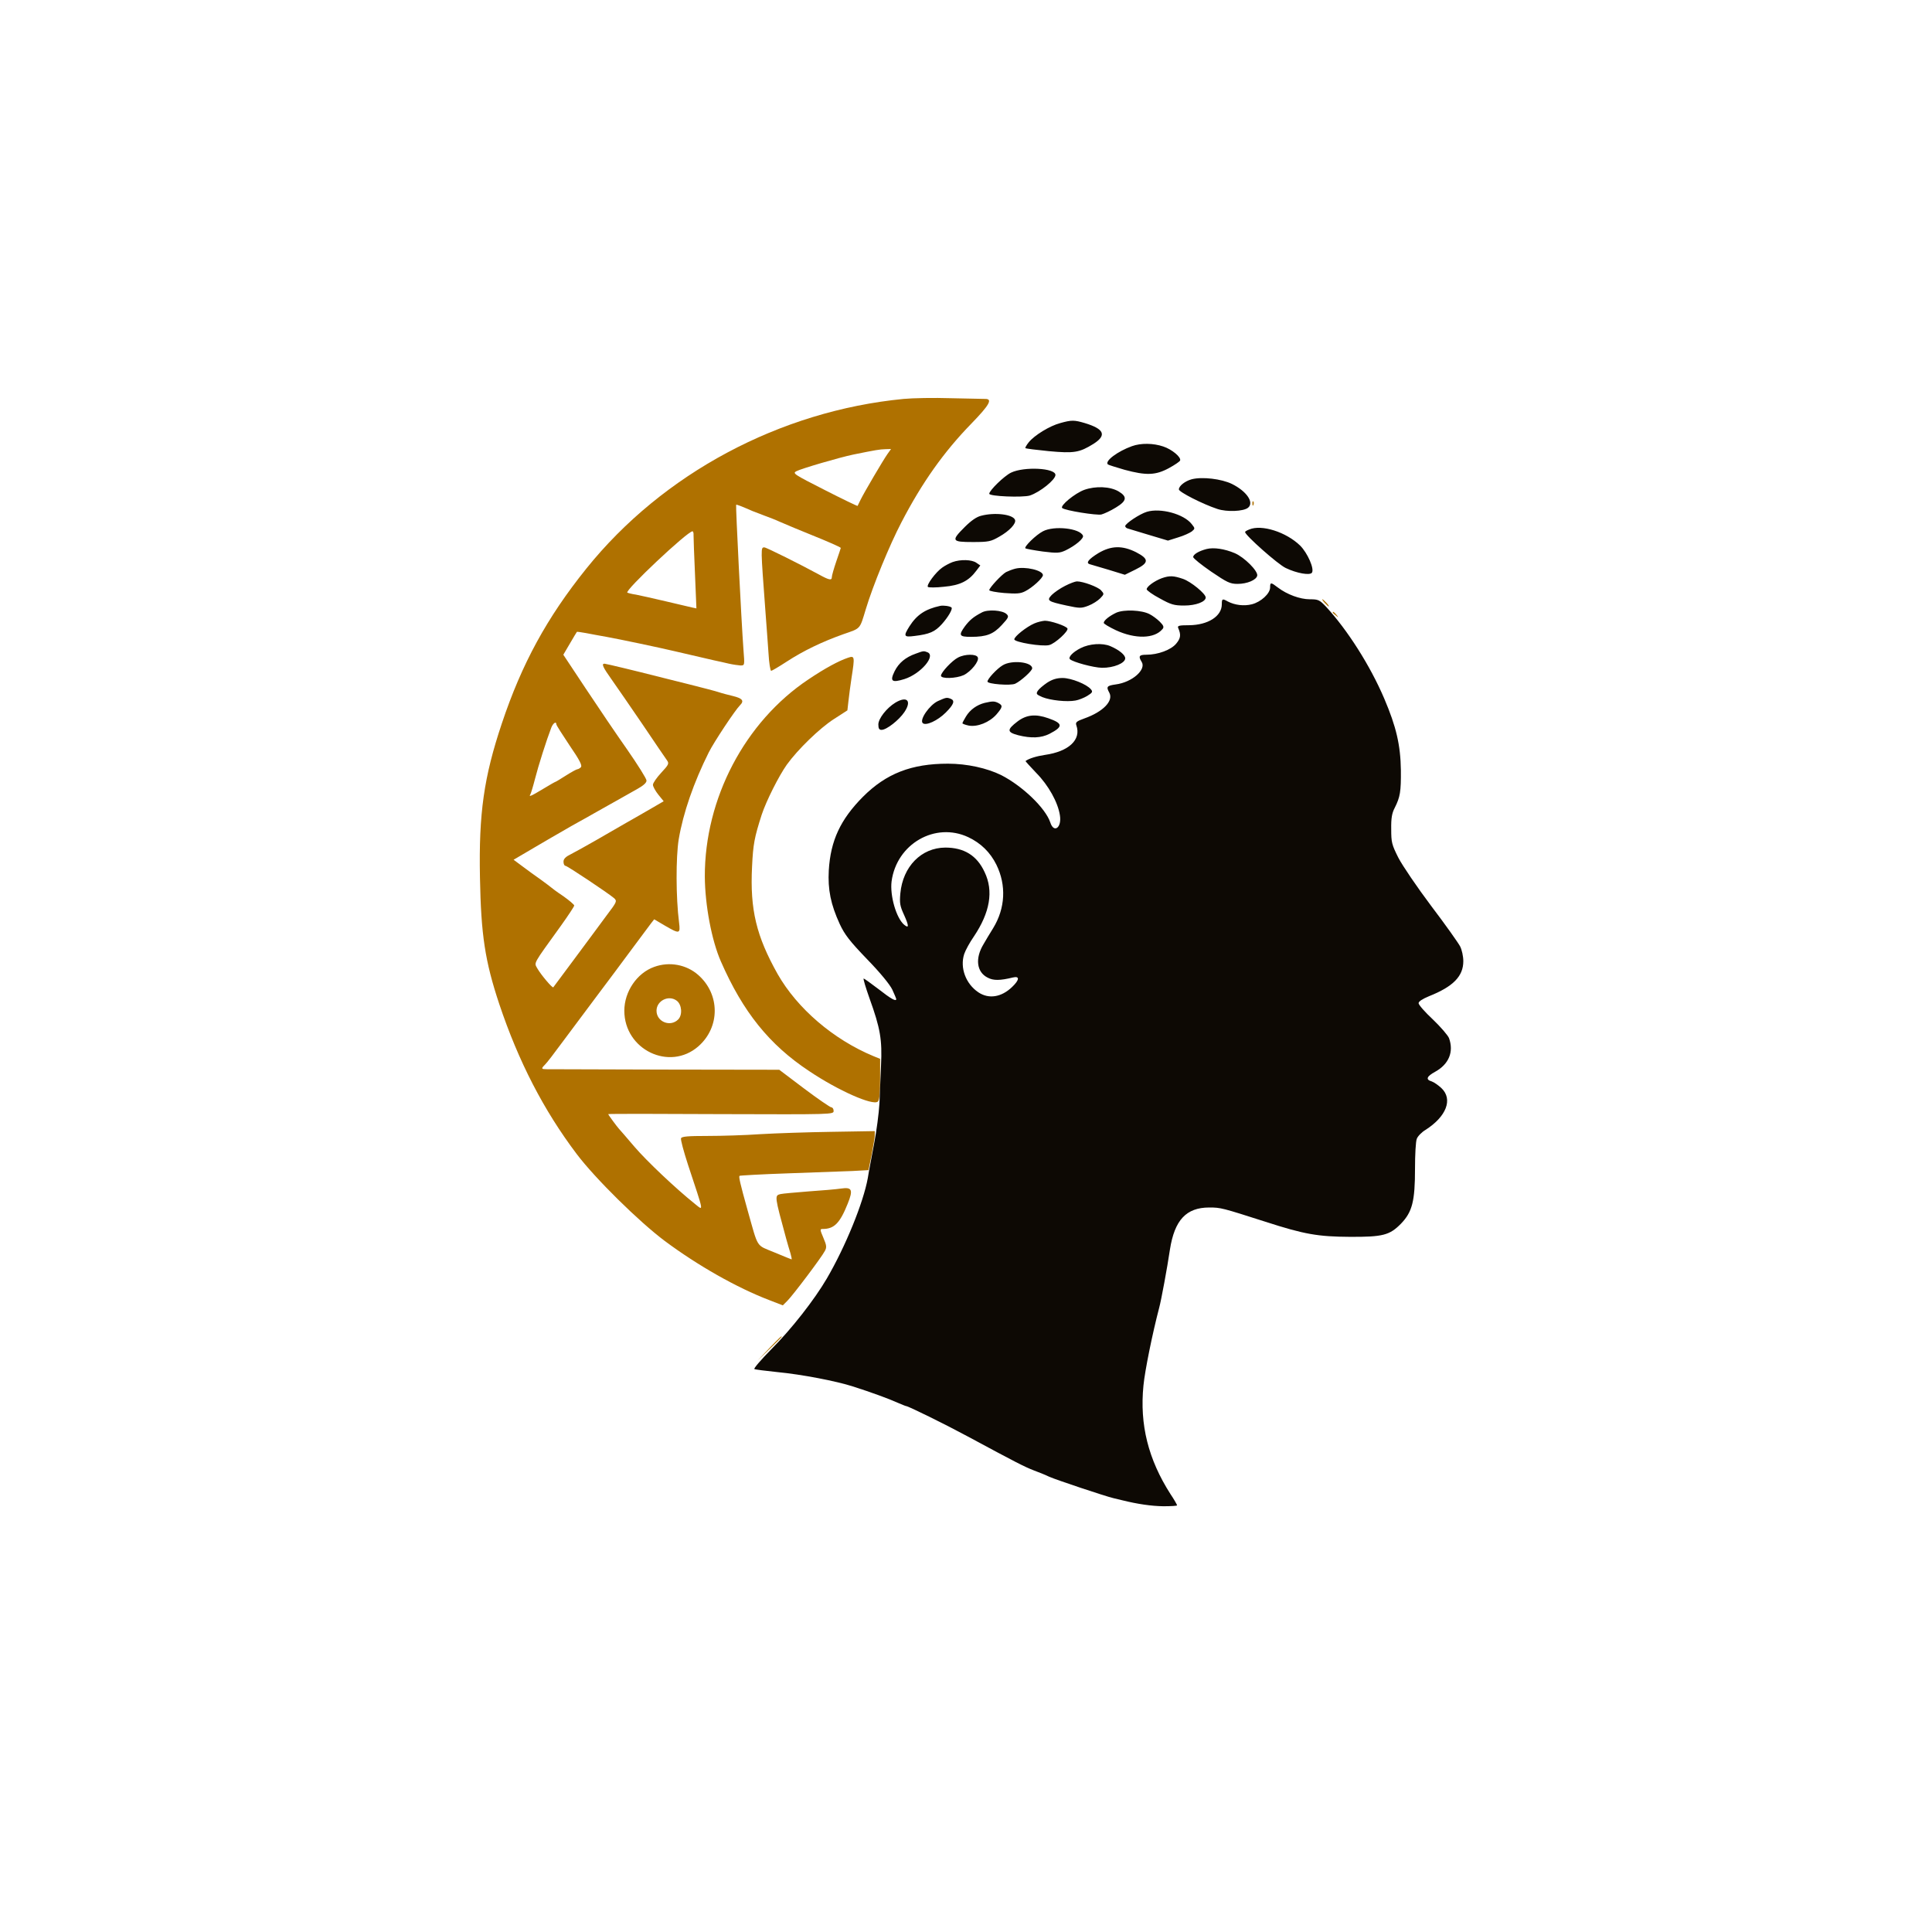
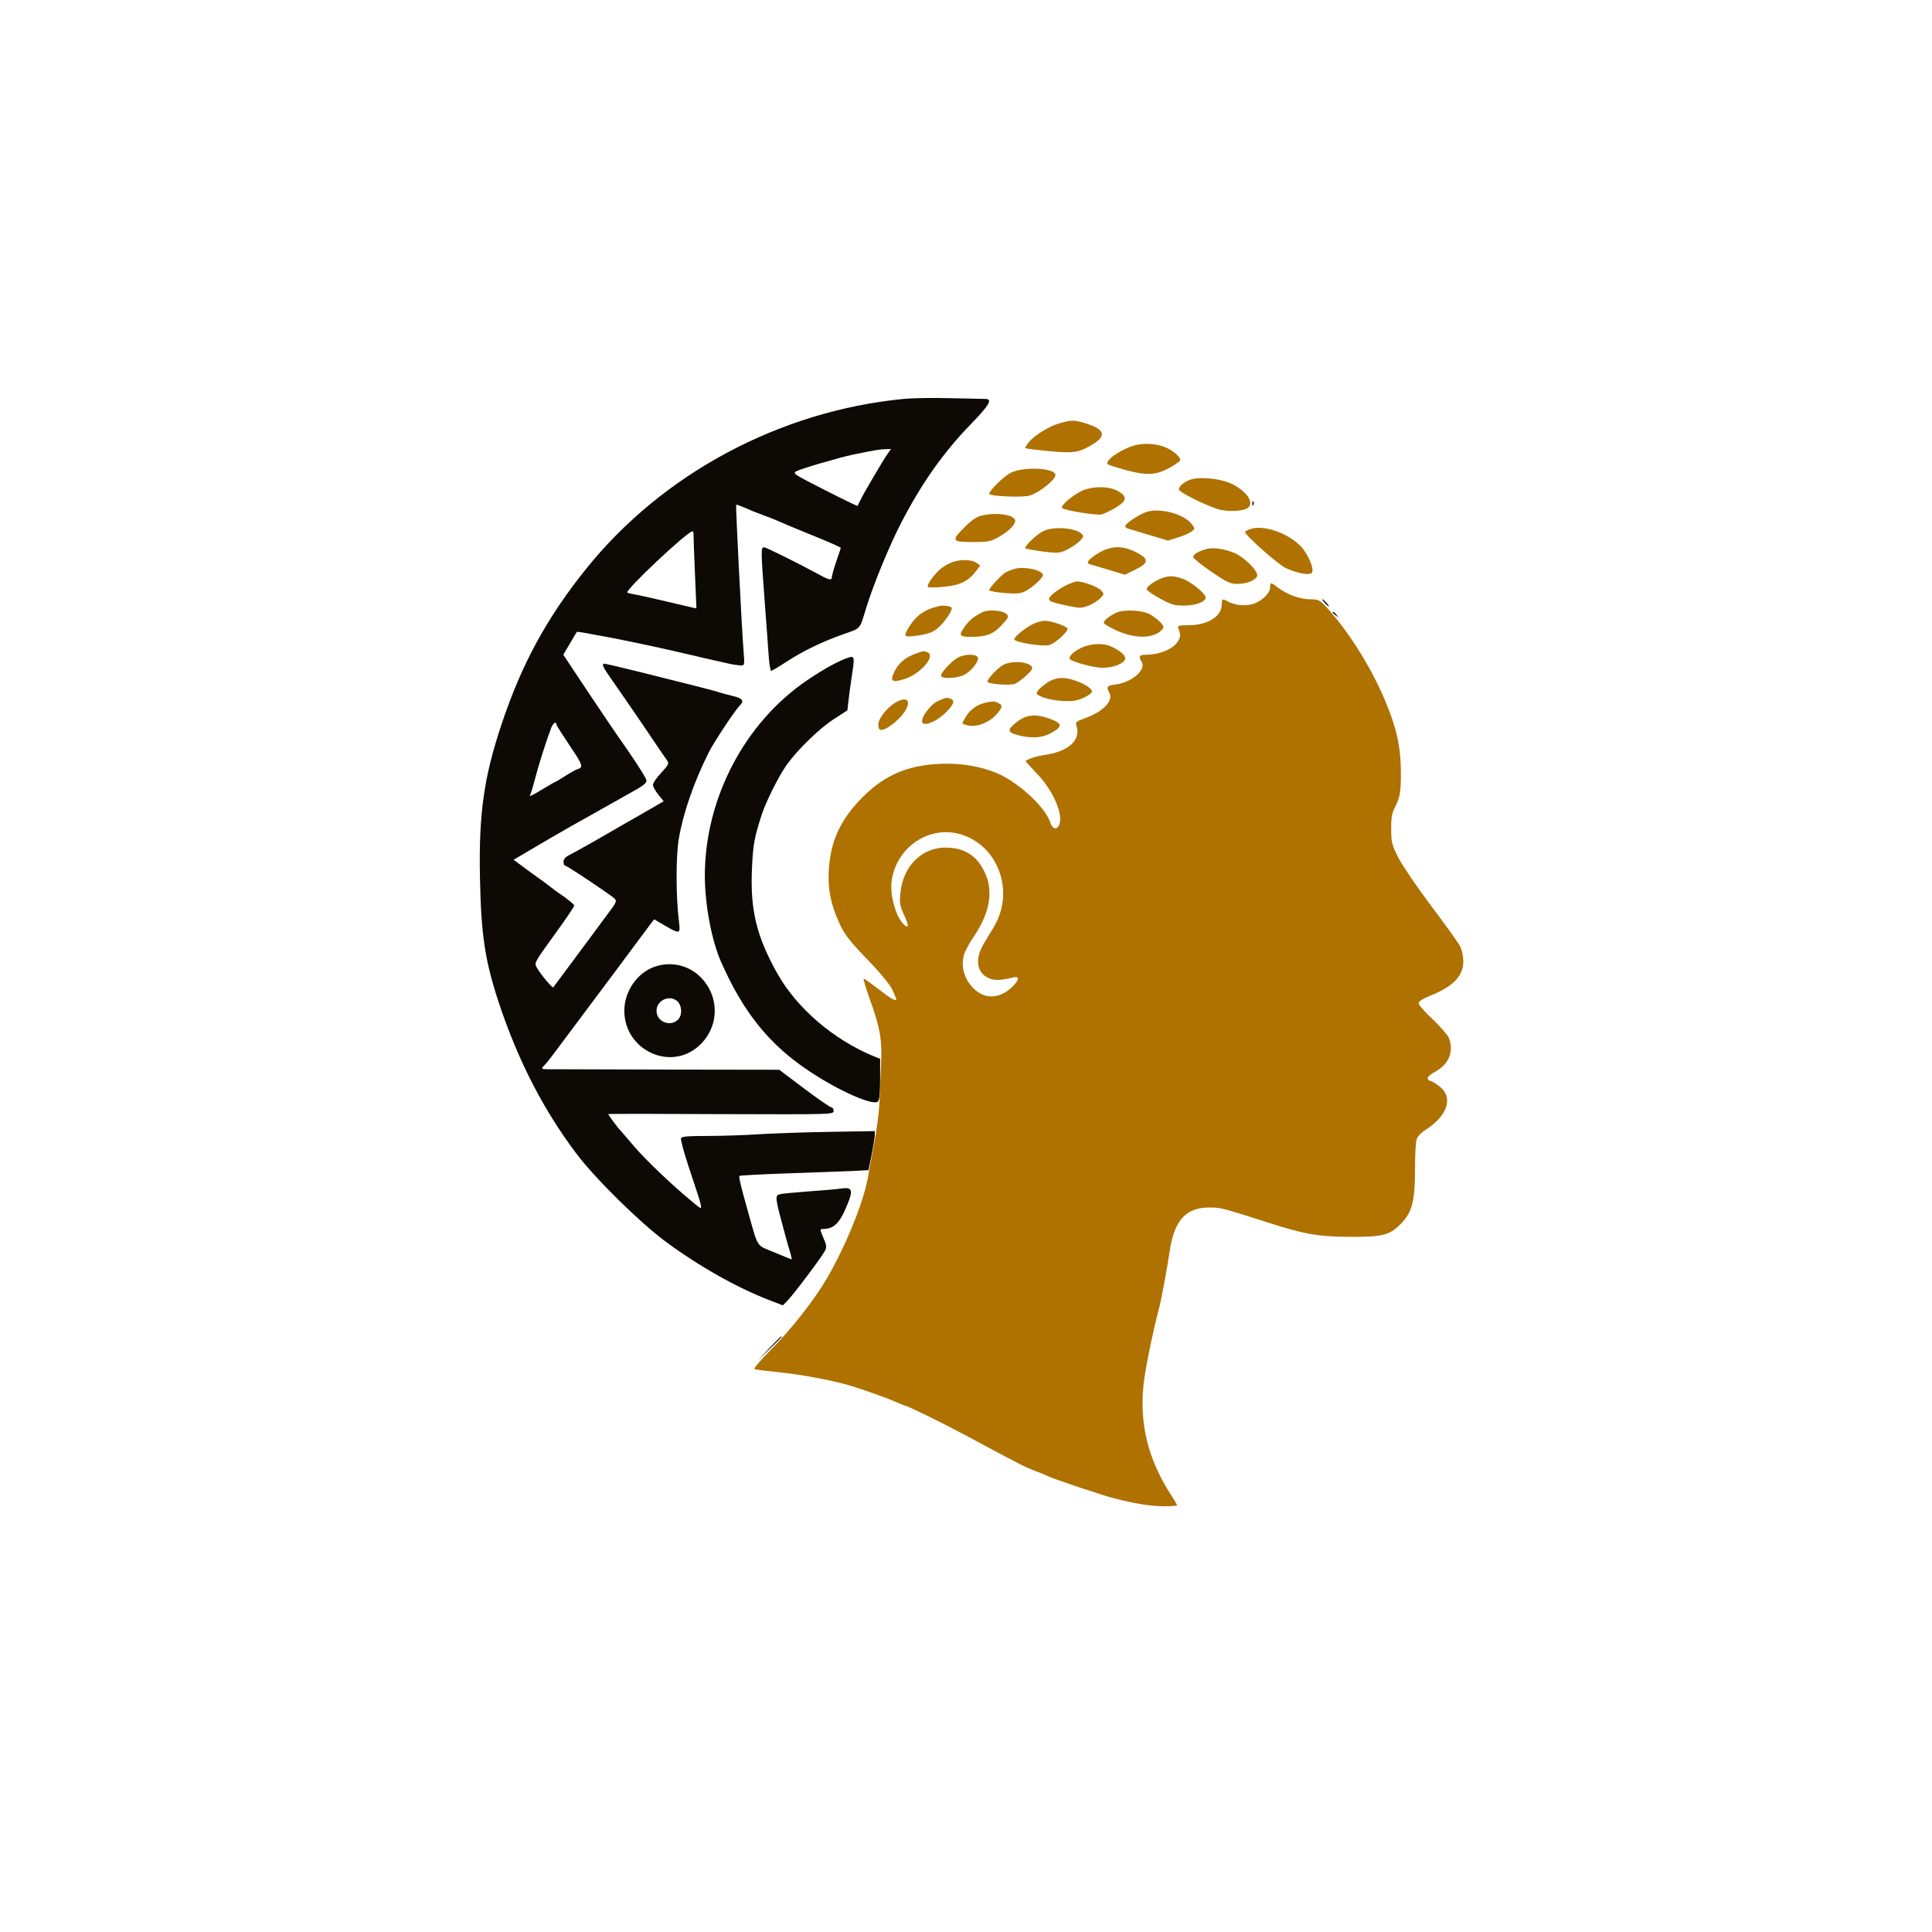
<svg xmlns="http://www.w3.org/2000/svg" class="logo" viewBox="0 0 1080 1080">
  <g transform="translate(0,1080) scale(0.1,-0.1)">
-     <path d="M5051 8570 c-691 -67 -1346 -417 -1773 -948 -221 -275 -361 -532 -473 -867 -100 -299 -129 -501 -122 -860 6 -322 28 -467 108 -708 108 -322 248 -593 432 -837 104 -138 349 -379 493 -487 184 -137 402 -261 585 -331 l75 -29 26 26 c31 31 191 243 209 278 11 20 10 31 -8 73 -20 47 -20 50 -4 50 64 0 96 32 140 142 31 77 24 93 -37 84 -26 -4 -108 -11 -182 -16 -74 -6 -145 -12 -157 -15 -34 -8 -33 -11 32 -250 8 -27 18 -65 24 -82 5 -18 8 -33 6 -33 -1 0 -44 17 -96 39 -105 44 -88 17 -150 236 -42 150 -50 187 -45 192 2 2 125 9 273 14 147 5 308 11 358 13 l90 5 17 83 c9 46 17 95 18 109 l0 26 -242 -4 c-134 -2 -312 -8 -397 -13 -85 -6 -218 -10 -296 -10 -110 0 -144 -3 -148 -13 -3 -8 15 -74 39 -148 91 -275 88 -258 40 -220 -110 88 -270 240 -338 319 -45 53 -85 99 -88 102 -8 8 -60 78 -60 82 0 2 283 2 630 0 626 -2 630 -2 630 18 0 11 -6 20 -13 20 -6 0 -75 47 -152 105 l-139 105 -636 1 c-349 1 -647 2 -662 2 -33 0 -34 3 -12 25 10 9 55 68 102 132 47 63 131 175 186 249 56 74 143 191 194 260 51 69 101 136 111 149 l18 23 61 -36 c81 -47 86 -46 78 18 -18 141 -18 365 -2 465 25 148 84 318 168 486 29 58 147 236 175 264 24 24 14 38 -39 51 -29 7 -64 16 -78 21 -14 5 -90 25 -170 45 -80 20 -161 40 -180 45 -97 25 -283 70 -291 70 -18 0 -8 -21 39 -87 27 -38 104 -150 173 -251 68 -101 130 -192 138 -203 12 -17 9 -24 -33 -69 -25 -27 -46 -57 -46 -67 0 -10 14 -35 30 -55 l30 -37 -67 -39 c-38 -22 -102 -59 -143 -82 -41 -24 -118 -68 -170 -98 -52 -30 -114 -64 -137 -76 -31 -15 -43 -27 -43 -43 0 -13 5 -23 11 -23 10 0 238 -152 272 -181 17 -16 16 -20 -41 -95 -32 -44 -112 -151 -177 -239 -65 -88 -120 -162 -122 -164 -5 -6 -69 70 -89 105 -19 35 -29 16 133 241 40 56 73 106 73 111 0 5 -28 29 -62 53 -35 23 -65 46 -68 49 -3 3 -30 23 -60 45 -30 21 -76 54 -102 74 l-47 35 114 67 c63 37 135 79 160 93 25 15 66 38 93 53 26 14 63 35 82 46 19 11 55 31 80 45 25 14 61 34 80 45 19 11 58 33 85 48 32 18 50 34 49 46 0 10 -49 88 -108 173 -60 85 -164 239 -233 343 l-124 187 37 63 c20 34 37 63 39 65 1 1 24 -2 51 -7 27 -5 78 -15 114 -21 77 -14 291 -59 380 -80 47 -11 164 -38 220 -51 25 -5 63 -14 85 -19 22 -5 51 -9 64 -10 24 0 24 0 17 88 -12 163 -44 805 -41 810 2 3 28 -7 92 -35 18 -7 51 -20 73 -28 22 -8 56 -21 75 -30 66 -28 100 -43 180 -75 92 -37 165 -69 165 -73 0 -1 -11 -35 -25 -75 -14 -41 -25 -80 -25 -88 0 -20 -15 -17 -73 15 -97 53 -293 151 -304 151 -21 0 -21 2 6 -360 6 -74 13 -179 17 -232 3 -54 10 -98 15 -98 4 0 43 23 86 51 95 62 200 112 318 154 98 34 90 25 125 140 39 130 133 359 199 485 115 222 238 395 391 552 101 104 120 138 78 138 -13 0 -99 2 -193 4 -93 3 -212 1 -264 -4z m-90 -308 c-24 -34 -130 -214 -151 -257 -8 -16 -15 -31 -16 -33 -1 -2 -84 38 -184 89 -173 88 -181 93 -158 105 29 15 241 77 318 93 128 26 147 29 178 30 l33 1 -20 -28z m-1084 -454 c0 -13 3 -110 8 -216 l8 -193 -24 5 c-13 3 -80 19 -149 35 -69 16 -143 33 -165 37 -22 3 -44 9 -48 11 -18 10 336 343 364 343 4 0 7 -10 6 -22z m-767 -1057 c0 -5 34 -58 74 -118 57 -83 72 -113 63 -122 -6 -6 -15 -11 -19 -11 -5 0 -34 -16 -64 -35 -30 -19 -56 -35 -58 -35 -2 0 -34 -18 -70 -40 -68 -41 -82 -47 -71 -30 3 5 15 44 26 87 18 71 64 216 91 286 10 25 28 37 28 18z M7001 7984 c0 -11 3 -14 6 -6 3 7 2 16 -1 19 -3 4 -6 -2 -5 -13z M7405 7430 c10 -11 20 -20 23 -20 3 0 -3 9 -13 20 -10 11 -20 20 -23 20 -3 0 3 -9 13 -20z M7450 7376 c0 -2 8 -10 18 -17 15 -13 16 -12 3 4 -13 16 -21 21 -21 13z M4740 7123 c-51 -17 -129 -59 -221 -121 -355 -237 -580 -666 -579 -1102 1 -159 38 -357 90 -475 123 -281 270 -465 494 -613 161 -108 355 -194 383 -170 9 7 13 45 13 125 l0 114 -37 15 c-224 93 -426 266 -536 459 -119 212 -155 360 -143 600 6 126 13 163 54 291 26 78 95 215 140 279 62 86 184 204 263 255 l76 49 6 53 c3 29 11 87 17 128 19 121 18 126 -20 113z M3657 5395 c-96 -34 -167 -138 -167 -245 0 -218 253 -340 414 -199 122 107 122 291 -1 399 -66 58 -161 76 -246 45z m126 -189 c29 -22 33 -80 8 -105 -44 -44 -121 -13 -121 49 0 56 68 90 113 56z M4300 3263 l-65 -68 68 65 c37 35 67 66 67 67 0 8 -10 -2 -70 -64z" fill="#AF7100" />
-     <path d="M5927 8435 c-60 -16 -144 -68 -176 -107 -13 -16 -21 -31 -19 -33 3 -3 61 -10 131 -17 142 -13 171 -8 250 41 75 48 60 83 -49 116 -58 17 -73 18 -137 0z M6328 8306 c-81 -29 -154 -84 -135 -102 3 -3 45 -16 93 -30 122 -33 174 -31 248 9 33 18 61 37 63 43 6 19 -46 62 -94 78 -56 19 -125 20 -175 2z M5652 8158 c-38 -18 -122 -100 -122 -118 0 -15 187 -22 227 -10 57 19 143 88 143 115 0 39 -175 48 -248 13z M6662 8121 c-37 -10 -72 -37 -72 -57 0 -14 133 -82 215 -109 53 -18 147 -14 172 7 35 29 -8 92 -91 133 -58 28 -165 41 -224 26z M6062 8062 c-53 -19 -139 -90 -124 -102 16 -14 192 -42 219 -36 15 4 52 21 81 39 61 37 65 60 15 90 -48 28 -128 31 -191 9z M6411 7939 c-40 -12 -121 -66 -121 -80 0 -5 6 -11 13 -13 6 -2 60 -18 119 -36 l107 -32 57 18 c31 9 65 25 76 33 19 16 19 17 0 41 -44 57 -175 92 -251 69z M5485 7917 c-26 -6 -57 -28 -92 -63 -77 -77 -74 -84 45 -84 89 0 101 3 148 30 57 32 96 74 88 94 -12 31 -113 43 -189 23z M5830 7830 c-39 -20 -107 -87 -98 -95 3 -3 47 -11 97 -18 80 -10 94 -9 127 6 56 27 103 67 98 82 -16 42 -162 58 -224 25z M6983 7840 c-13 -5 -23 -11 -23 -14 0 -18 184 -181 227 -201 62 -30 137 -43 147 -26 14 22 -25 110 -66 151 -78 76 -216 120 -285 90z M6140 7708 c-55 -34 -72 -55 -48 -62 7 -2 54 -16 105 -31 l91 -28 59 29 c77 38 77 59 4 97 -78 39 -140 37 -211 -5z M6745 7731 c-43 -11 -75 -30 -75 -45 0 -7 45 -43 100 -81 90 -61 106 -69 148 -69 54 0 105 22 110 46 5 26 -72 103 -126 126 -57 24 -117 33 -157 23z M5325 7658 c-16 -6 -43 -20 -58 -31 -36 -25 -90 -98 -80 -108 5 -4 45 -4 90 1 90 8 138 32 181 90 l22 29 -22 15 c-25 18 -88 20 -133 4z M5675 7621 c-16 -4 -39 -13 -51 -19 -24 -13 -94 -88 -94 -101 0 -5 38 -12 84 -16 69 -5 90 -4 117 10 40 20 99 74 99 90 0 27 -100 50 -155 36z M6495 7568 c-41 -15 -85 -47 -85 -62 0 -6 33 -30 73 -51 63 -35 80 -40 137 -40 65 0 120 21 120 45 0 21 -83 89 -127 104 -53 18 -75 19 -118 4z M5954 7525 c-28 -14 -61 -37 -75 -51 -29 -31 -23 -36 83 -59 74 -16 83 -16 122 -1 24 9 53 28 66 41 23 24 23 25 5 45 -17 19 -100 50 -135 50 -9 0 -39 -11 -66 -25z M7100 7516 c0 -34 -51 -81 -102 -94 -44 -11 -95 -5 -135 16 -30 17 -33 15 -33 -16 0 -67 -77 -116 -183 -117 -56 0 -66 -3 -61 -15 17 -39 14 -58 -11 -88 -29 -35 -102 -62 -167 -62 -40 0 -46 -8 -26 -40 27 -43 -53 -114 -145 -126 -50 -7 -54 -13 -36 -46 25 -46 -35 -107 -139 -144 -45 -16 -51 -22 -45 -39 28 -80 -42 -146 -176 -165 -47 -7 -89 -20 -108 -34 -2 -1 26 -31 60 -67 68 -69 121 -164 132 -237 11 -69 -34 -102 -54 -39 -27 80 -155 203 -274 264 -79 39 -191 64 -298 64 -204 0 -345 -55 -475 -185 -126 -127 -181 -245 -191 -411 -6 -108 11 -191 61 -300 28 -60 55 -95 153 -197 73 -75 127 -141 141 -170 12 -26 22 -50 22 -53 0 -15 -29 1 -98 55 -43 33 -81 60 -84 60 -4 0 11 -50 33 -112 60 -166 71 -231 64 -373 -3 -66 -7 -163 -9 -215 -3 -52 -16 -153 -30 -225 -13 -71 -30 -157 -35 -191 -25 -137 -124 -381 -229 -561 -69 -118 -197 -282 -309 -394 -58 -59 -101 -109 -96 -112 4 -3 62 -10 128 -17 136 -13 329 -50 425 -81 100 -32 201 -69 247 -90 24 -10 45 -19 48 -19 12 0 221 -103 345 -170 273 -147 316 -169 370 -190 30 -11 69 -27 85 -35 35 -16 316 -110 360 -120 17 -4 39 -9 50 -12 85 -21 161 -32 228 -33 42 0 77 2 77 5 0 3 -16 32 -37 63 -124 194 -173 388 -151 607 8 83 50 290 88 435 11 40 45 223 60 325 26 165 91 235 220 235 64 0 71 -2 315 -80 216 -70 293 -83 470 -84 185 -1 223 9 286 73 64 66 79 126 79 309 0 77 4 152 10 166 5 14 27 37 49 50 116 74 154 171 89 233 -18 17 -43 34 -55 38 -35 10 -28 28 20 54 76 42 105 111 77 188 -6 15 -46 62 -90 104 -44 41 -80 82 -80 91 0 10 22 24 58 39 136 54 192 112 192 196 0 27 -8 64 -18 83 -10 19 -82 121 -161 225 -79 105 -161 226 -184 270 -37 74 -40 86 -40 160 -1 61 4 90 20 120 30 60 35 89 34 210 -2 140 -26 243 -93 400 -79 185 -206 384 -325 513 -37 39 -44 42 -91 42 -55 0 -128 27 -179 66 -39 30 -43 30 -43 0z m-1687 -1396 c70 -33 123 -85 157 -154 56 -114 50 -243 -18 -354 -19 -31 -44 -72 -54 -90 -48 -79 -39 -156 23 -187 32 -17 68 -17 142 1 38 9 36 -14 -5 -53 -60 -58 -131 -69 -189 -30 -70 47 -104 137 -79 214 7 21 31 65 54 98 90 134 111 254 60 360 -43 93 -115 137 -220 137 -134 -1 -237 -106 -251 -256 -5 -55 -2 -71 21 -121 27 -60 28 -77 1 -55 -45 37 -81 164 -71 243 28 210 244 334 429 247z M5255 7413 c-83 -18 -130 -50 -171 -114 -35 -56 -32 -62 29 -54 83 10 113 23 152 66 35 39 62 85 54 93 -9 8 -45 13 -64 9z M5488 7376 c-48 -25 -68 -43 -94 -77 -37 -51 -32 -59 34 -59 87 0 125 15 172 66 38 41 41 48 27 61 -22 22 -106 28 -139 9z M6240 7375 c-38 -18 -70 -43 -70 -57 0 -5 30 -23 68 -41 108 -50 215 -48 260 6 10 11 7 20 -15 42 -15 15 -41 34 -57 42 -44 23 -143 27 -186 8z M5782 7315 c-44 -19 -112 -73 -112 -89 0 -16 156 -42 195 -32 33 8 110 79 102 93 -9 15 -94 43 -126 43 -14 -1 -41 -7 -59 -15z M6041 7177 c-44 -22 -71 -51 -60 -62 17 -16 131 -47 179 -48 65 -1 130 26 130 53 0 19 -34 47 -83 68 -44 19 -117 14 -166 -11z M5119 7146 c-57 -20 -95 -52 -118 -98 -28 -57 -16 -66 55 -44 91 29 178 131 128 150 -20 8 -22 8 -65 -8z M5355 7124 c-33 -17 -94 -82 -95 -101 0 -19 85 -16 127 3 41 20 88 78 79 99 -7 20 -72 20 -111 -1z M5605 7081 c-32 -19 -85 -76 -85 -91 0 -14 129 -24 155 -12 32 15 95 72 95 86 0 36 -115 48 -165 17z M5854 6984 c-22 -15 -46 -35 -53 -46 -10 -17 -8 -20 26 -35 45 -18 137 -28 185 -19 18 3 48 15 66 26 29 18 32 23 20 37 -23 28 -110 63 -158 63 -33 0 -58 -8 -86 -26z M5243 6881 c-47 -22 -104 -104 -85 -123 17 -17 83 13 129 59 45 45 53 67 27 77 -22 8 -24 8 -71 -13z M5005 6872 c-49 -30 -95 -89 -95 -122 0 -23 5 -30 18 -30 28 0 98 55 128 100 42 63 14 91 -51 52z M5505 6871 c-44 -11 -82 -38 -105 -76 -11 -18 -20 -35 -20 -38 0 -3 16 -9 35 -13 49 -9 116 18 155 62 35 41 37 50 11 64 -22 11 -32 11 -76 1z M5688 6767 c-60 -46 -60 -60 4 -77 72 -18 128 -16 175 8 77 40 76 58 -7 87 -71 25 -122 20 -172 -18z" fill="#0D0904" />
+     <path d="M5051 8570 c-691 -67 -1346 -417 -1773 -948 -221 -275 -361 -532 -473 -867 -100 -299 -129 -501 -122 -860 6 -322 28 -467 108 -708 108 -322 248 -593 432 -837 104 -138 349 -379 493 -487 184 -137 402 -261 585 -331 l75 -29 26 26 c31 31 191 243 209 278 11 20 10 31 -8 73 -20 47 -20 50 -4 50 64 0 96 32 140 142 31 77 24 93 -37 84 -26 -4 -108 -11 -182 -16 -74 -6 -145 -12 -157 -15 -34 -8 -33 -11 32 -250 8 -27 18 -65 24 -82 5 -18 8 -33 6 -33 -1 0 -44 17 -96 39 -105 44 -88 17 -150 236 -42 150 -50 187 -45 192 2 2 125 9 273 14 147 5 308 11 358 13 l90 5 17 83 c9 46 17 95 18 109 l0 26 -242 -4 c-134 -2 -312 -8 -397 -13 -85 -6 -218 -10 -296 -10 -110 0 -144 -3 -148 -13 -3 -8 15 -74 39 -148 91 -275 88 -258 40 -220 -110 88 -270 240 -338 319 -45 53 -85 99 -88 102 -8 8 -60 78 -60 82 0 2 283 2 630 0 626 -2 630 -2 630 18 0 11 -6 20 -13 20 -6 0 -75 47 -152 105 l-139 105 -636 1 c-349 1 -647 2 -662 2 -33 0 -34 3 -12 25 10 9 55 68 102 132 47 63 131 175 186 249 56 74 143 191 194 260 51 69 101 136 111 149 l18 23 61 -36 c81 -47 86 -46 78 18 -18 141 -18 365 -2 465 25 148 84 318 168 486 29 58 147 236 175 264 24 24 14 38 -39 51 -29 7 -64 16 -78 21 -14 5 -90 25 -170 45 -80 20 -161 40 -180 45 -97 25 -283 70 -291 70 -18 0 -8 -21 39 -87 27 -38 104 -150 173 -251 68 -101 130 -192 138 -203 12 -17 9 -24 -33 -69 -25 -27 -46 -57 -46 -67 0 -10 14 -35 30 -55 l30 -37 -67 -39 c-38 -22 -102 -59 -143 -82 -41 -24 -118 -68 -170 -98 -52 -30 -114 -64 -137 -76 -31 -15 -43 -27 -43 -43 0 -13 5 -23 11 -23 10 0 238 -152 272 -181 17 -16 16 -20 -41 -95 -32 -44 -112 -151 -177 -239 -65 -88 -120 -162 -122 -164 -5 -6 -69 70 -89 105 -19 35 -29 16 133 241 40 56 73 106 73 111 0 5 -28 29 -62 53 -35 23 -65 46 -68 49 -3 3 -30 23 -60 45 -30 21 -76 54 -102 74 l-47 35 114 67 c63 37 135 79 160 93 25 15 66 38 93 53 26 14 63 35 82 46 19 11 55 31 80 45 25 14 61 34 80 45 19 11 58 33 85 48 32 18 50 34 49 46 0 10 -49 88 -108 173 -60 85 -164 239 -233 343 l-124 187 37 63 c20 34 37 63 39 65 1 1 24 -2 51 -7 27 -5 78 -15 114 -21 77 -14 291 -59 380 -80 47 -11 164 -38 220 -51 25 -5 63 -14 85 -19 22 -5 51 -9 64 -10 24 0 24 0 17 88 -12 163 -44 805 -41 810 2 3 28 -7 92 -35 18 -7 51 -20 73 -28 22 -8 56 -21 75 -30 66 -28 100 -43 180 -75 92 -37 165 -69 165 -73 0 -1 -11 -35 -25 -75 -14 -41 -25 -80 -25 -88 0 -20 -15 -17 -73 15 -97 53 -293 151 -304 151 -21 0 -21 2 6 -360 6 -74 13 -179 17 -232 3 -54 10 -98 15 -98 4 0 43 23 86 51 95 62 200 112 318 154 98 34 90 25 125 140 39 130 133 359 199 485 115 222 238 395 391 552 101 104 120 138 78 138 -13 0 -99 2 -193 4 -93 3 -212 1 -264 -4z m-90 -308 c-24 -34 -130 -214 -151 -257 -8 -16 -15 -31 -16 -33 -1 -2 -84 38 -184 89 -173 88 -181 93 -158 105 29 15 241 77 318 93 128 26 147 29 178 30 l33 1 -20 -28z m-1084 -454 c0 -13 3 -110 8 -216 l8 -193 -24 5 c-13 3 -80 19 -149 35 -69 16 -143 33 -165 37 -22 3 -44 9 -48 11 -18 10 336 343 364 343 4 0 7 -10 6 -22z m-767 -1057 c0 -5 34 -58 74 -118 57 -83 72 -113 63 -122 -6 -6 -15 -11 -19 -11 -5 0 -34 -16 -64 -35 -30 -19 -56 -35 -58 -35 -2 0 -34 -18 -70 -40 -68 -41 -82 -47 -71 -30 3 5 15 44 26 87 18 71 64 216 91 286 10 25 28 37 28 18z M7001 7984 c0 -11 3 -14 6 -6 3 7 2 16 -1 19 -3 4 -6 -2 -5 -13z M7405 7430 c10 -11 20 -20 23 -20 3 0 -3 9 -13 20 -10 11 -20 20 -23 20 -3 0 3 -9 13 -20z M7450 7376 c0 -2 8 -10 18 -17 15 -13 16 -12 3 4 -13 16 -21 21 -21 13z M4740 7123 c-51 -17 -129 -59 -221 -121 -355 -237 -580 -666 -579 -1102 1 -159 38 -357 90 -475 123 -281 270 -465 494 -613 161 -108 355 -194 383 -170 9 7 13 45 13 125 l0 114 -37 15 c-224 93 -426 266 -536 459 -119 212 -155 360 -143 600 6 126 13 163 54 291 26 78 95 215 140 279 62 86 184 204 263 255 l76 49 6 53 c3 29 11 87 17 128 19 121 18 126 -20 113z M3657 5395 c-96 -34 -167 -138 -167 -245 0 -218 253 -340 414 -199 122 107 122 291 -1 399 -66 58 -161 76 -246 45z m126 -189 c29 -22 33 -80 8 -105 -44 -44 -121 -13 -121 49 0 56 68 90 113 56z M4300 3263 l-65 -68 68 65 c37 35 67 66 67 67 0 8 -10 -2 -70 -64z" fill="#0D0904" />
+     <path d="M5927 8435 c-60 -16 -144 -68 -176 -107 -13 -16 -21 -31 -19 -33 3 -3 61 -10 131 -17 142 -13 171 -8 250 41 75 48 60 83 -49 116 -58 17 -73 18 -137 0z M6328 8306 c-81 -29 -154 -84 -135 -102 3 -3 45 -16 93 -30 122 -33 174 -31 248 9 33 18 61 37 63 43 6 19 -46 62 -94 78 -56 19 -125 20 -175 2z M5652 8158 c-38 -18 -122 -100 -122 -118 0 -15 187 -22 227 -10 57 19 143 88 143 115 0 39 -175 48 -248 13z M6662 8121 c-37 -10 -72 -37 -72 -57 0 -14 133 -82 215 -109 53 -18 147 -14 172 7 35 29 -8 92 -91 133 -58 28 -165 41 -224 26z M6062 8062 c-53 -19 -139 -90 -124 -102 16 -14 192 -42 219 -36 15 4 52 21 81 39 61 37 65 60 15 90 -48 28 -128 31 -191 9z M6411 7939 c-40 -12 -121 -66 -121 -80 0 -5 6 -11 13 -13 6 -2 60 -18 119 -36 l107 -32 57 18 c31 9 65 25 76 33 19 16 19 17 0 41 -44 57 -175 92 -251 69z M5485 7917 c-26 -6 -57 -28 -92 -63 -77 -77 -74 -84 45 -84 89 0 101 3 148 30 57 32 96 74 88 94 -12 31 -113 43 -189 23z M5830 7830 c-39 -20 -107 -87 -98 -95 3 -3 47 -11 97 -18 80 -10 94 -9 127 6 56 27 103 67 98 82 -16 42 -162 58 -224 25z M6983 7840 c-13 -5 -23 -11 -23 -14 0 -18 184 -181 227 -201 62 -30 137 -43 147 -26 14 22 -25 110 -66 151 -78 76 -216 120 -285 90z M6140 7708 c-55 -34 -72 -55 -48 -62 7 -2 54 -16 105 -31 l91 -28 59 29 c77 38 77 59 4 97 -78 39 -140 37 -211 -5z M6745 7731 c-43 -11 -75 -30 -75 -45 0 -7 45 -43 100 -81 90 -61 106 -69 148 -69 54 0 105 22 110 46 5 26 -72 103 -126 126 -57 24 -117 33 -157 23z M5325 7658 c-16 -6 -43 -20 -58 -31 -36 -25 -90 -98 -80 -108 5 -4 45 -4 90 1 90 8 138 32 181 90 l22 29 -22 15 c-25 18 -88 20 -133 4z M5675 7621 c-16 -4 -39 -13 -51 -19 -24 -13 -94 -88 -94 -101 0 -5 38 -12 84 -16 69 -5 90 -4 117 10 40 20 99 74 99 90 0 27 -100 50 -155 36z M6495 7568 c-41 -15 -85 -47 -85 -62 0 -6 33 -30 73 -51 63 -35 80 -40 137 -40 65 0 120 21 120 45 0 21 -83 89 -127 104 -53 18 -75 19 -118 4z M5954 7525 c-28 -14 -61 -37 -75 -51 -29 -31 -23 -36 83 -59 74 -16 83 -16 122 -1 24 9 53 28 66 41 23 24 23 25 5 45 -17 19 -100 50 -135 50 -9 0 -39 -11 -66 -25z M7100 7516 c0 -34 -51 -81 -102 -94 -44 -11 -95 -5 -135 16 -30 17 -33 15 -33 -16 0 -67 -77 -116 -183 -117 -56 0 -66 -3 -61 -15 17 -39 14 -58 -11 -88 -29 -35 -102 -62 -167 -62 -40 0 -46 -8 -26 -40 27 -43 -53 -114 -145 -126 -50 -7 -54 -13 -36 -46 25 -46 -35 -107 -139 -144 -45 -16 -51 -22 -45 -39 28 -80 -42 -146 -176 -165 -47 -7 -89 -20 -108 -34 -2 -1 26 -31 60 -67 68 -69 121 -164 132 -237 11 -69 -34 -102 -54 -39 -27 80 -155 203 -274 264 -79 39 -191 64 -298 64 -204 0 -345 -55 -475 -185 -126 -127 -181 -245 -191 -411 -6 -108 11 -191 61 -300 28 -60 55 -95 153 -197 73 -75 127 -141 141 -170 12 -26 22 -50 22 -53 0 -15 -29 1 -98 55 -43 33 -81 60 -84 60 -4 0 11 -50 33 -112 60 -166 71 -231 64 -373 -3 -66 -7 -163 -9 -215 -3 -52 -16 -153 -30 -225 -13 -71 -30 -157 -35 -191 -25 -137 -124 -381 -229 -561 -69 -118 -197 -282 -309 -394 -58 -59 -101 -109 -96 -112 4 -3 62 -10 128 -17 136 -13 329 -50 425 -81 100 -32 201 -69 247 -90 24 -10 45 -19 48 -19 12 0 221 -103 345 -170 273 -147 316 -169 370 -190 30 -11 69 -27 85 -35 35 -16 316 -110 360 -120 17 -4 39 -9 50 -12 85 -21 161 -32 228 -33 42 0 77 2 77 5 0 3 -16 32 -37 63 -124 194 -173 388 -151 607 8 83 50 290 88 435 11 40 45 223 60 325 26 165 91 235 220 235 64 0 71 -2 315 -80 216 -70 293 -83 470 -84 185 -1 223 9 286 73 64 66 79 126 79 309 0 77 4 152 10 166 5 14 27 37 49 50 116 74 154 171 89 233 -18 17 -43 34 -55 38 -35 10 -28 28 20 54 76 42 105 111 77 188 -6 15 -46 62 -90 104 -44 41 -80 82 -80 91 0 10 22 24 58 39 136 54 192 112 192 196 0 27 -8 64 -18 83 -10 19 -82 121 -161 225 -79 105 -161 226 -184 270 -37 74 -40 86 -40 160 -1 61 4 90 20 120 30 60 35 89 34 210 -2 140 -26 243 -93 400 -79 185 -206 384 -325 513 -37 39 -44 42 -91 42 -55 0 -128 27 -179 66 -39 30 -43 30 -43 0z m-1687 -1396 c70 -33 123 -85 157 -154 56 -114 50 -243 -18 -354 -19 -31 -44 -72 -54 -90 -48 -79 -39 -156 23 -187 32 -17 68 -17 142 1 38 9 36 -14 -5 -53 -60 -58 -131 -69 -189 -30 -70 47 -104 137 -79 214 7 21 31 65 54 98 90 134 111 254 60 360 -43 93 -115 137 -220 137 -134 -1 -237 -106 -251 -256 -5 -55 -2 -71 21 -121 27 -60 28 -77 1 -55 -45 37 -81 164 -71 243 28 210 244 334 429 247z M5255 7413 c-83 -18 -130 -50 -171 -114 -35 -56 -32 -62 29 -54 83 10 113 23 152 66 35 39 62 85 54 93 -9 8 -45 13 -64 9z M5488 7376 c-48 -25 -68 -43 -94 -77 -37 -51 -32 -59 34 -59 87 0 125 15 172 66 38 41 41 48 27 61 -22 22 -106 28 -139 9z M6240 7375 c-38 -18 -70 -43 -70 -57 0 -5 30 -23 68 -41 108 -50 215 -48 260 6 10 11 7 20 -15 42 -15 15 -41 34 -57 42 -44 23 -143 27 -186 8z M5782 7315 c-44 -19 -112 -73 -112 -89 0 -16 156 -42 195 -32 33 8 110 79 102 93 -9 15 -94 43 -126 43 -14 -1 -41 -7 -59 -15z M6041 7177 c-44 -22 -71 -51 -60 -62 17 -16 131 -47 179 -48 65 -1 130 26 130 53 0 19 -34 47 -83 68 -44 19 -117 14 -166 -11z M5119 7146 c-57 -20 -95 -52 -118 -98 -28 -57 -16 -66 55 -44 91 29 178 131 128 150 -20 8 -22 8 -65 -8z M5355 7124 c-33 -17 -94 -82 -95 -101 0 -19 85 -16 127 3 41 20 88 78 79 99 -7 20 -72 20 -111 -1z M5605 7081 c-32 -19 -85 -76 -85 -91 0 -14 129 -24 155 -12 32 15 95 72 95 86 0 36 -115 48 -165 17z M5854 6984 c-22 -15 -46 -35 -53 -46 -10 -17 -8 -20 26 -35 45 -18 137 -28 185 -19 18 3 48 15 66 26 29 18 32 23 20 37 -23 28 -110 63 -158 63 -33 0 -58 -8 -86 -26z M5243 6881 c-47 -22 -104 -104 -85 -123 17 -17 83 13 129 59 45 45 53 67 27 77 -22 8 -24 8 -71 -13z M5005 6872 c-49 -30 -95 -89 -95 -122 0 -23 5 -30 18 -30 28 0 98 55 128 100 42 63 14 91 -51 52z M5505 6871 c-44 -11 -82 -38 -105 -76 -11 -18 -20 -35 -20 -38 0 -3 16 -9 35 -13 49 -9 116 18 155 62 35 41 37 50 11 64 -22 11 -32 11 -76 1z M5688 6767 c-60 -46 -60 -60 4 -77 72 -18 128 -16 175 8 77 40 76 58 -7 87 -71 25 -122 20 -172 -18z" fill="#AF7100" />
  </g>
</svg>
